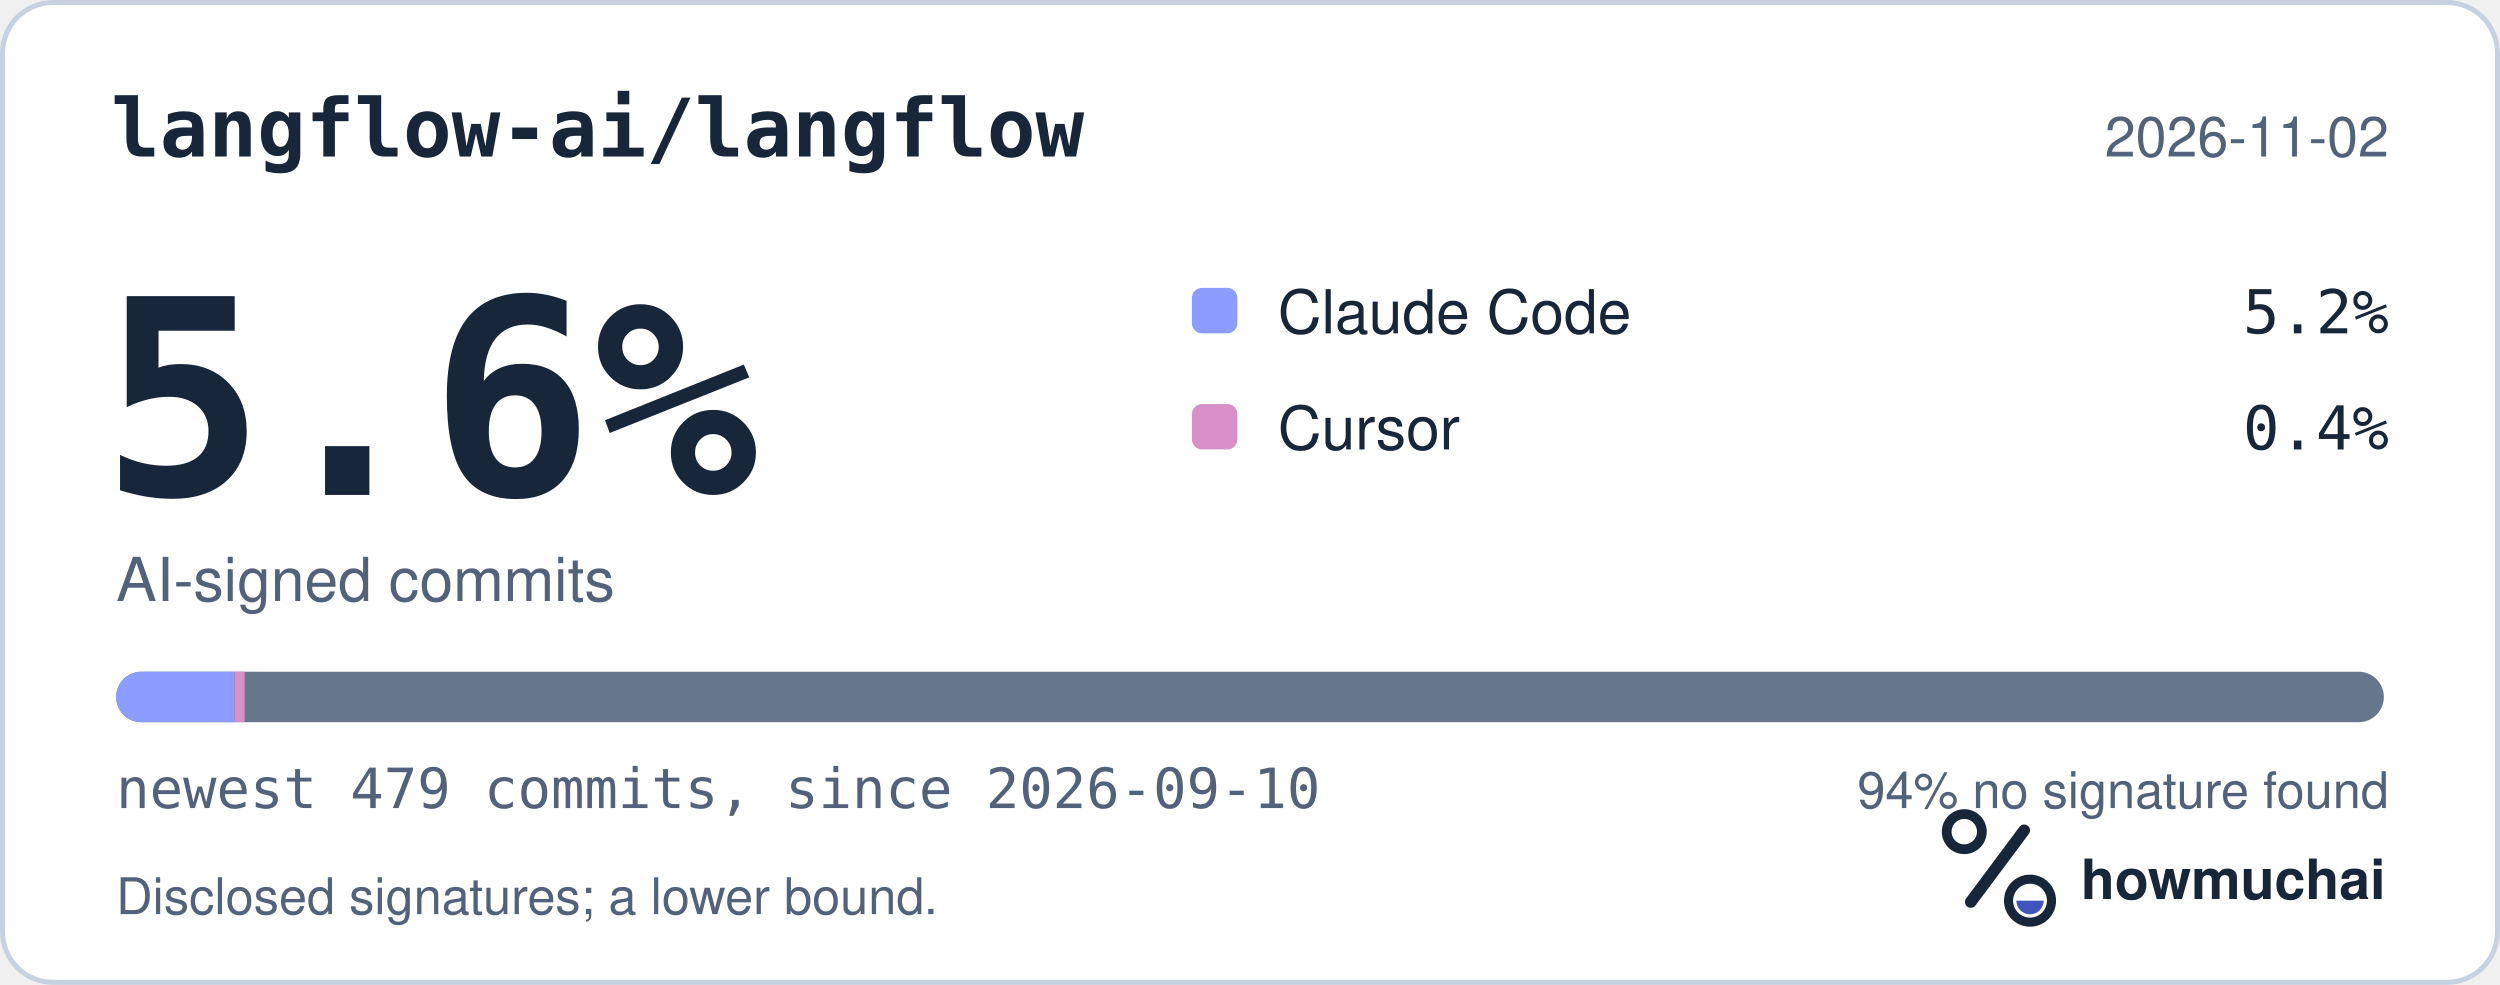
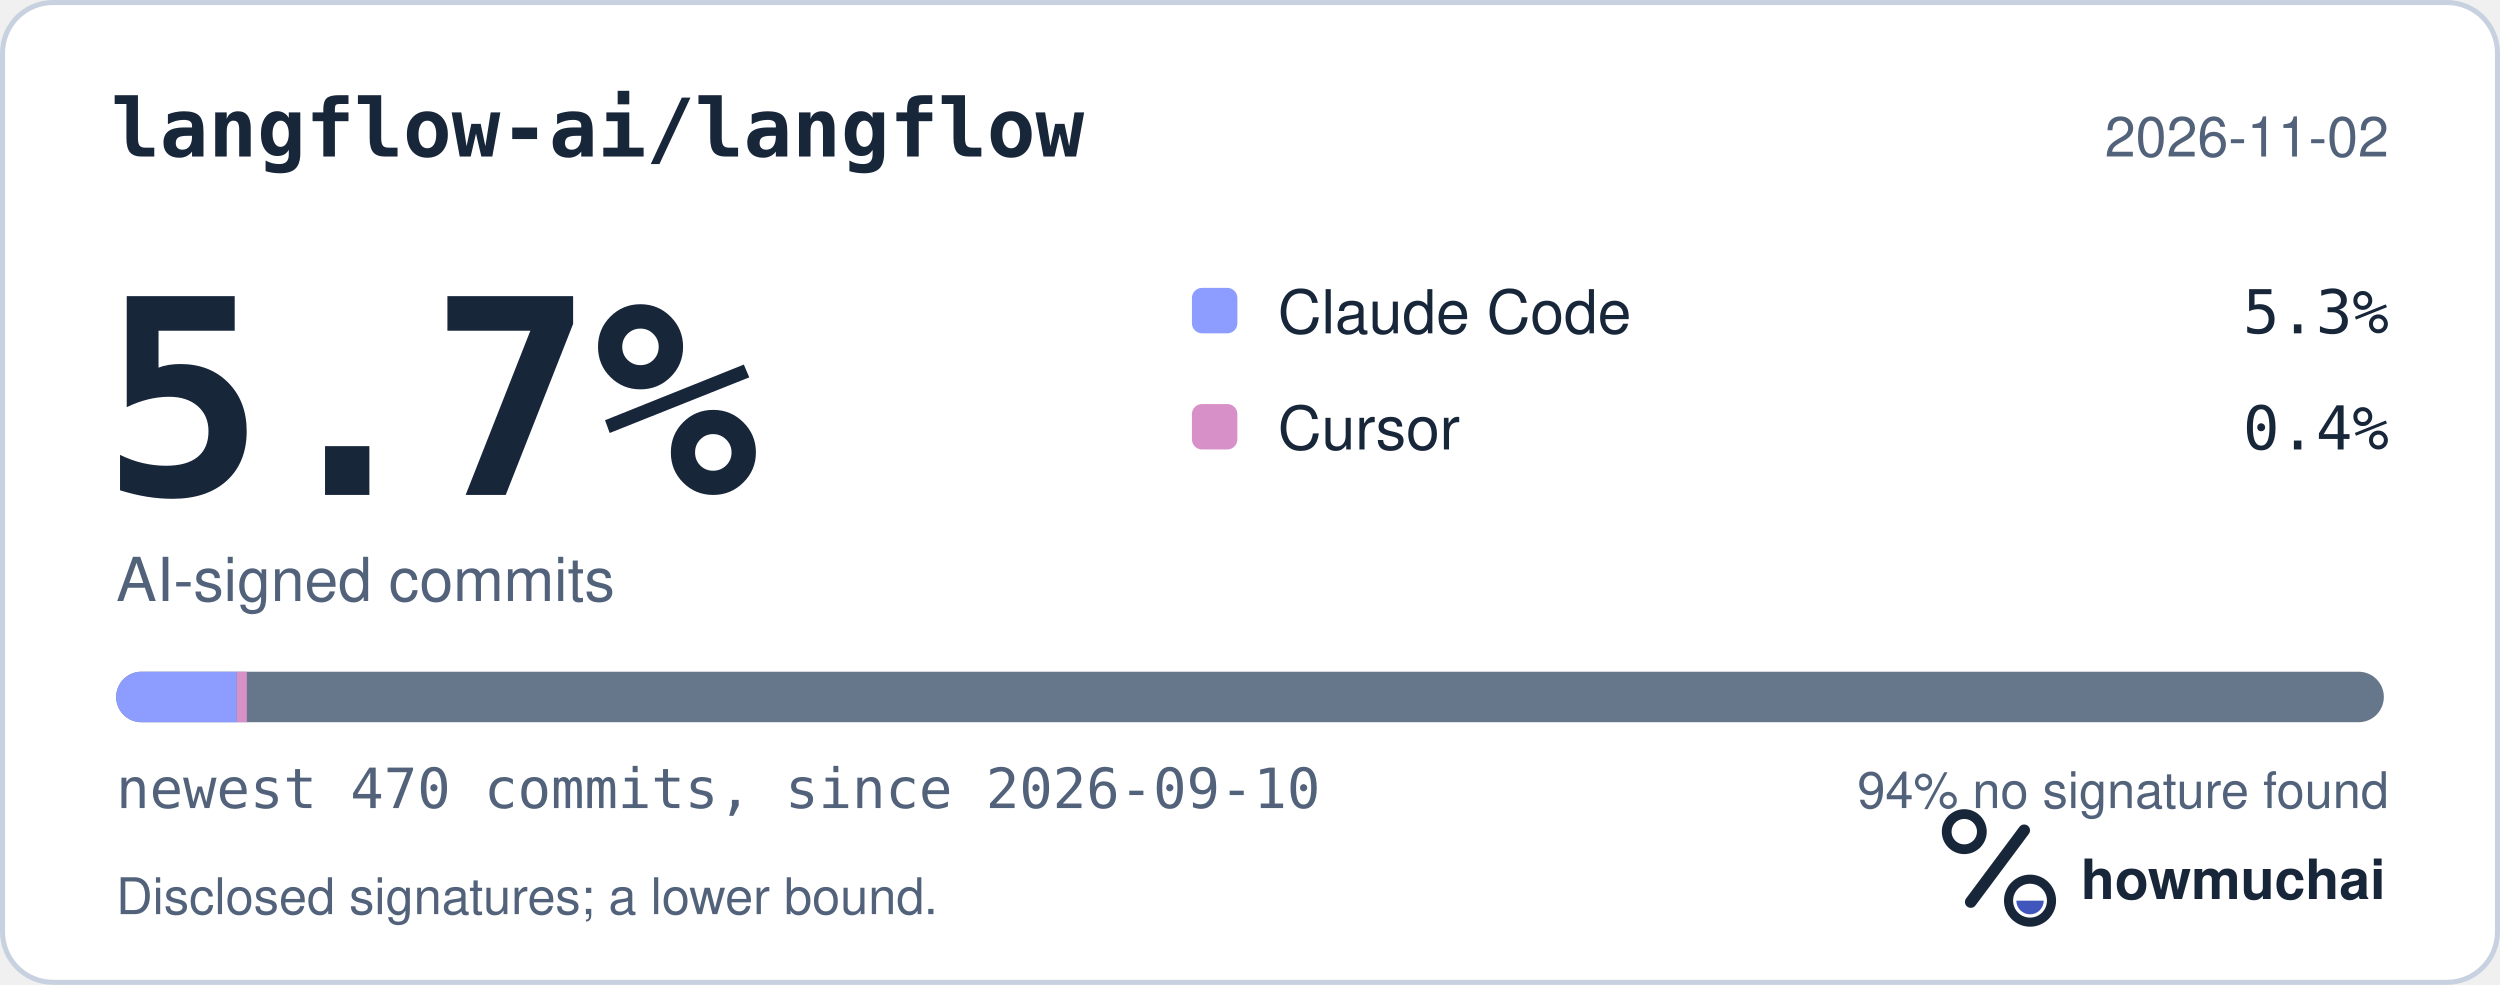
<svg xmlns="http://www.w3.org/2000/svg" width="495" height="195" viewBox="0 0 495 195" role="img" aria-labelledby="hm-t hm-d">
  <rect x="0.5" y="0.5" width="494" height="194" rx="10" fill="#FFFFFF" stroke="#C7D1DF" />
  <text x="22" y="31" fill="#18263A" font-family="ui-monospace, SF Mono, Menlo, Consolas, IBM Plex Mono, monospace" font-size="16" font-weight="600">langflow-ai/langflow</text>
  <text x="473" y="31" fill="#52627A" font-family="-apple-system, BlinkMacSystemFont, Segoe UI, Helvetica, Arial, Fira Sans, sans-serif" font-size="11" text-anchor="end">2026-11-02</text>
-   <text x="20" y="98" fill="#18263A" font-family="ui-monospace, SF Mono, Menlo, Consolas, IBM Plex Mono, monospace" font-size="54" font-weight="700">5.6%</text>
+   <text x="20" y="98" fill="#18263A" font-family="ui-monospace, SF Mono, Menlo, Consolas, IBM Plex Mono, monospace" font-size="54" font-weight="700">5.7%</text>
  <text x="23" y="119" fill="#52627A" font-family="-apple-system, BlinkMacSystemFont, Segoe UI, Helvetica, Arial, Fira Sans, sans-serif" font-size="12">AI-signed commits</text>
  <rect x="236" y="57" width="9" height="9" rx="2" fill="#8D9DFF" />
  <text x="253" y="66" fill="#18263A" font-family="-apple-system, BlinkMacSystemFont, Segoe UI, Helvetica, Arial, Fira Sans, sans-serif" font-size="12">Claude Code</text>
-   <text x="473" y="66" fill="#18263A" font-family="ui-monospace, SF Mono, Menlo, Consolas, IBM Plex Mono, monospace" font-size="12" text-anchor="end">5.2%</text>
+   <text x="473" y="66" fill="#18263A" font-family="ui-monospace, SF Mono, Menlo, Consolas, IBM Plex Mono, monospace" font-size="12" text-anchor="end">5.3%</text>
  <rect x="236" y="80" width="9" height="9" rx="2" fill="#D891C8" />
  <text x="253" y="89" fill="#18263A" font-family="-apple-system, BlinkMacSystemFont, Segoe UI, Helvetica, Arial, Fira Sans, sans-serif" font-size="12">Cursor</text>
  <text x="473" y="89" fill="#18263A" font-family="ui-monospace, SF Mono, Menlo, Consolas, IBM Plex Mono, monospace" font-size="12" text-anchor="end">0.4%</text>
  <defs>
    <clipPath id="hm-bar">
      <rect x="23" y="133" width="449" height="10" rx="5" />
    </clipPath>
  </defs>
  <rect x="23" y="133" width="449" height="10" rx="5" fill="#66768B" />
  <g clip-path="url(#hm-bar)">
-     <rect x="23.00" y="133" width="23.43" height="10" fill="#8D9DFF" />
-     <rect x="46.43" y="133" width="2.00" height="10" fill="#D891C8" />
+     <rect x="23.00" y="133" width="23.88" height="10" fill="#8D9DFF" />
+     <rect x="46.88" y="133" width="2.00" height="10" fill="#D891C8" />
  </g>
-   <text x="23" y="160" fill="#52627A" font-family="ui-monospace, SF Mono, Menlo, Consolas, IBM Plex Mono, monospace" font-size="11">newest 479 commits, since 2026-09-10</text>
+   <text x="23" y="160" fill="#52627A" font-family="ui-monospace, SF Mono, Menlo, Consolas, IBM Plex Mono, monospace" font-size="11">newest 470 commits, since 2026-09-10</text>
  <text x="473" y="160" fill="#52627A" font-family="-apple-system, BlinkMacSystemFont, Segoe UI, Helvetica, Arial, Fira Sans, sans-serif" font-size="10" text-anchor="end">94% no signature found</text>
  <text x="23" y="181" fill="#52627A" font-family="-apple-system, BlinkMacSystemFont, Segoe UI, Helvetica, Arial, Fira Sans, sans-serif" font-size="10">Disclosed signatures; a lower bound.</text>
  <g transform="translate(379 155) scale(0.06445312)">
    <circle cx="154" cy="150" r="54" fill="none" stroke="#18263A" stroke-width="30" />
    <path d="M174 366 338 146" fill="none" stroke="#18263A" stroke-width="36" stroke-linecap="round" />
    <circle cx="356" cy="362" r="66" fill="none" stroke="#18263A" stroke-width="28" />
    <path d="M314 362a42 42 0 0 0 84 0Z" fill="#4056BC" />
  </g>
  <text x="412" y="178" fill="#18263A" font-family="-apple-system, BlinkMacSystemFont, Segoe UI, Helvetica, Arial, Fira Sans, sans-serif" font-size="11" font-weight="650">howmuchai</text>
</svg>
